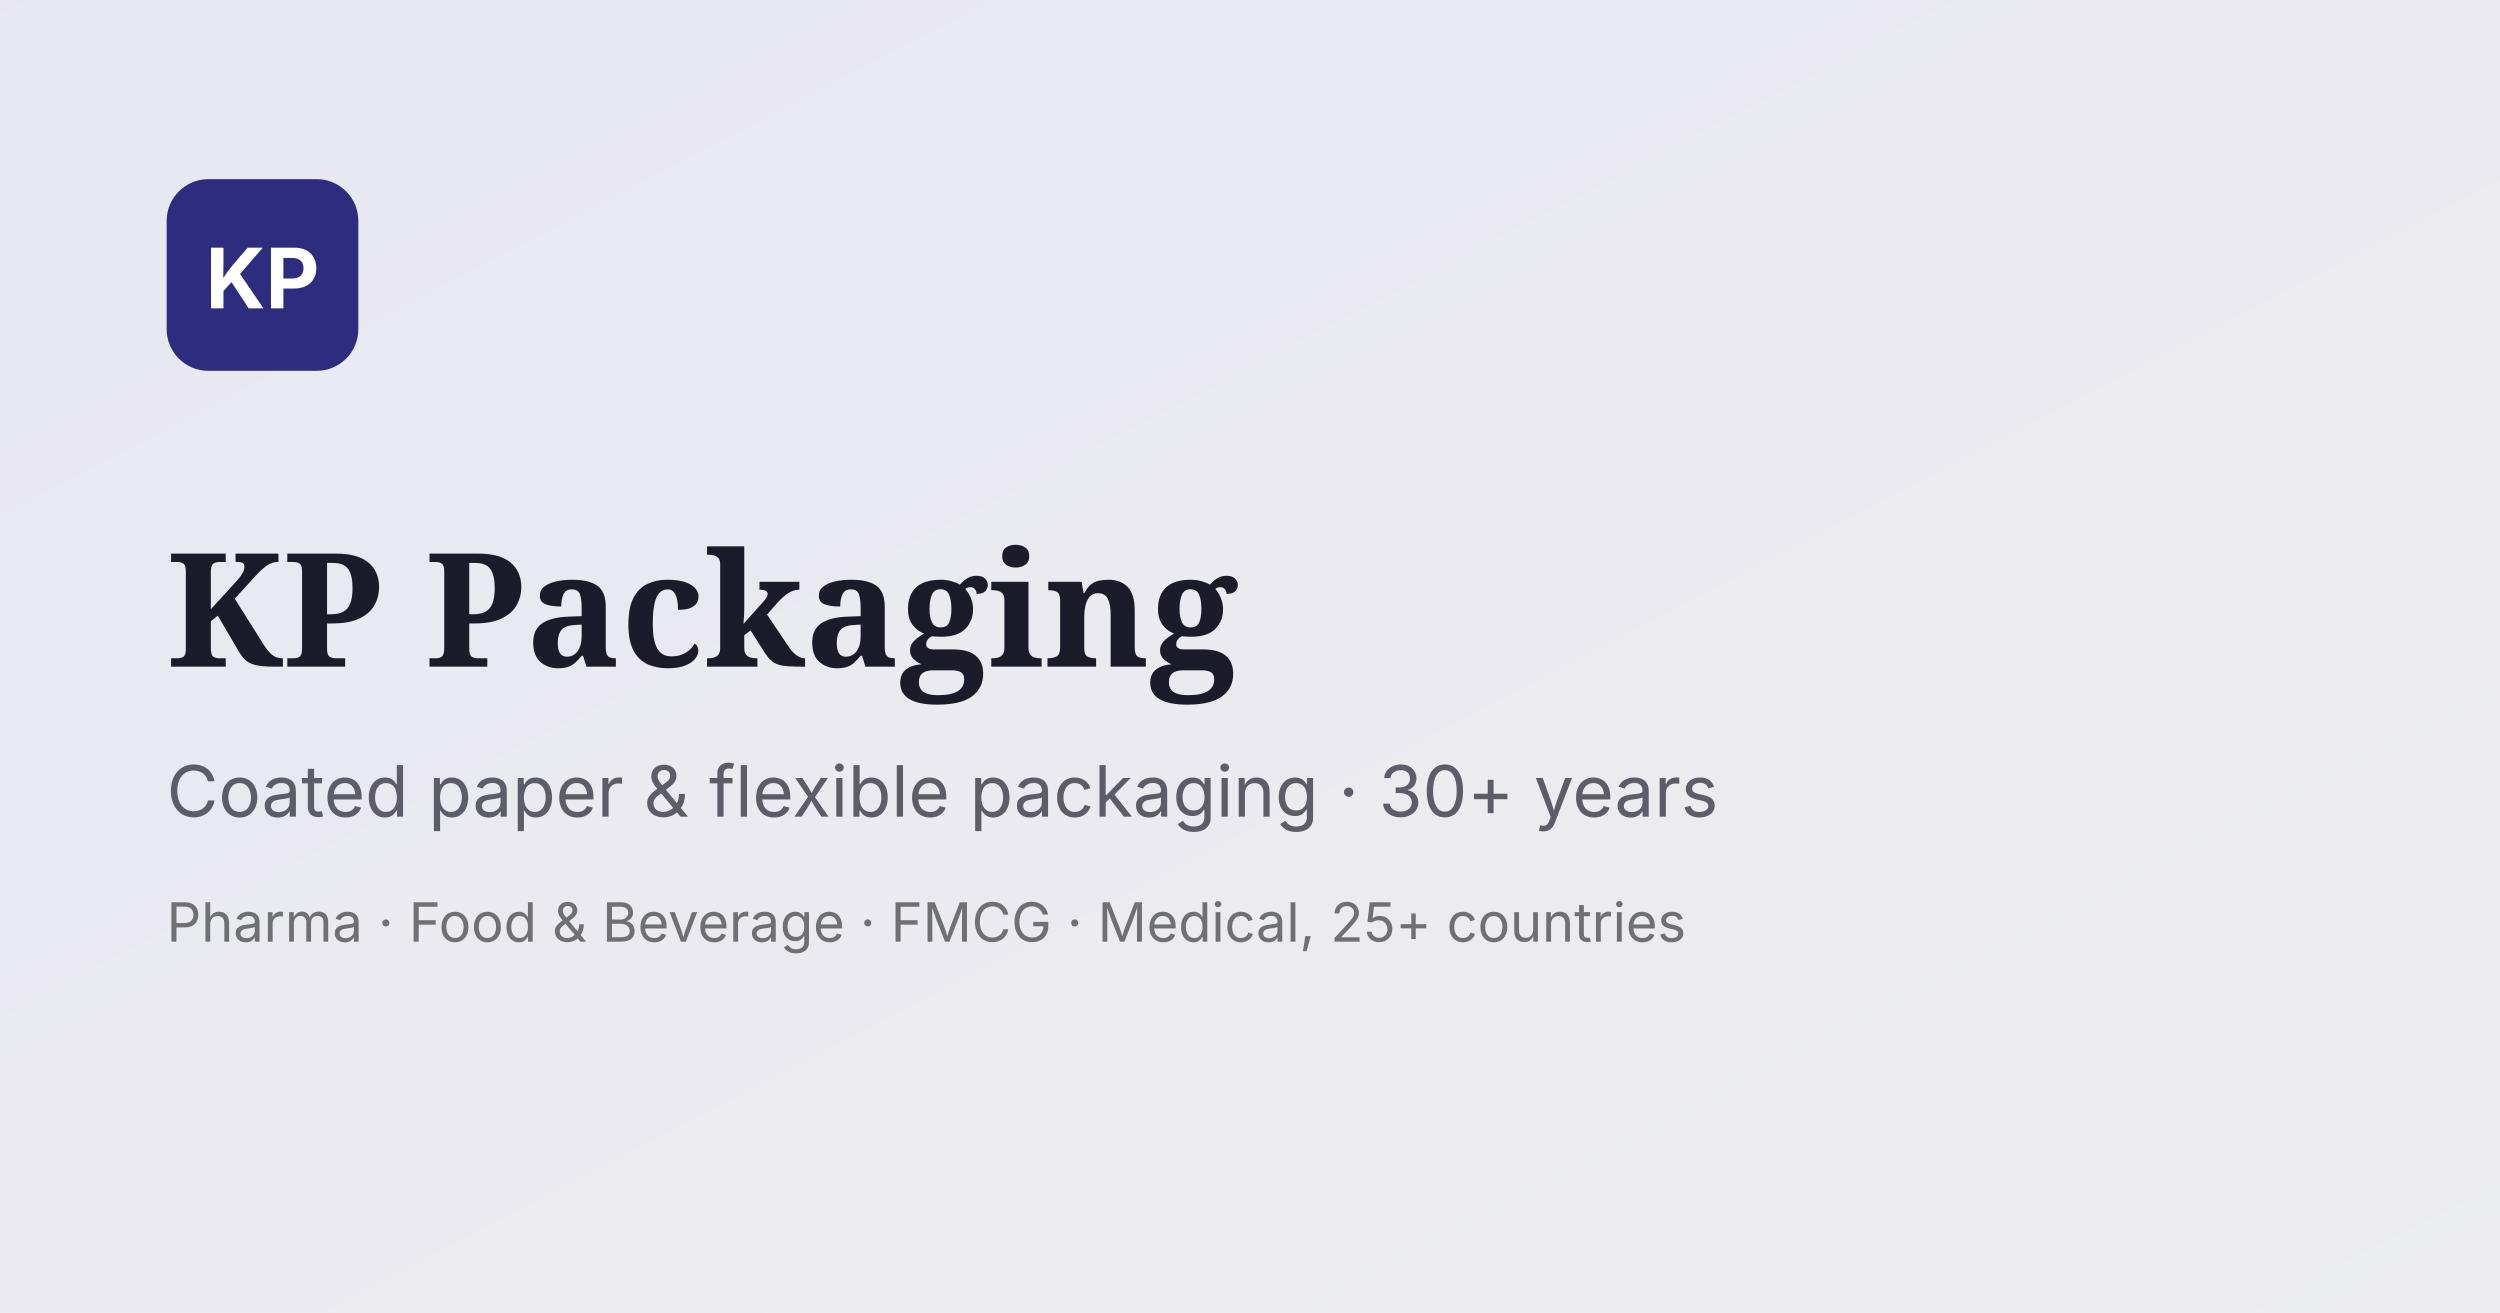
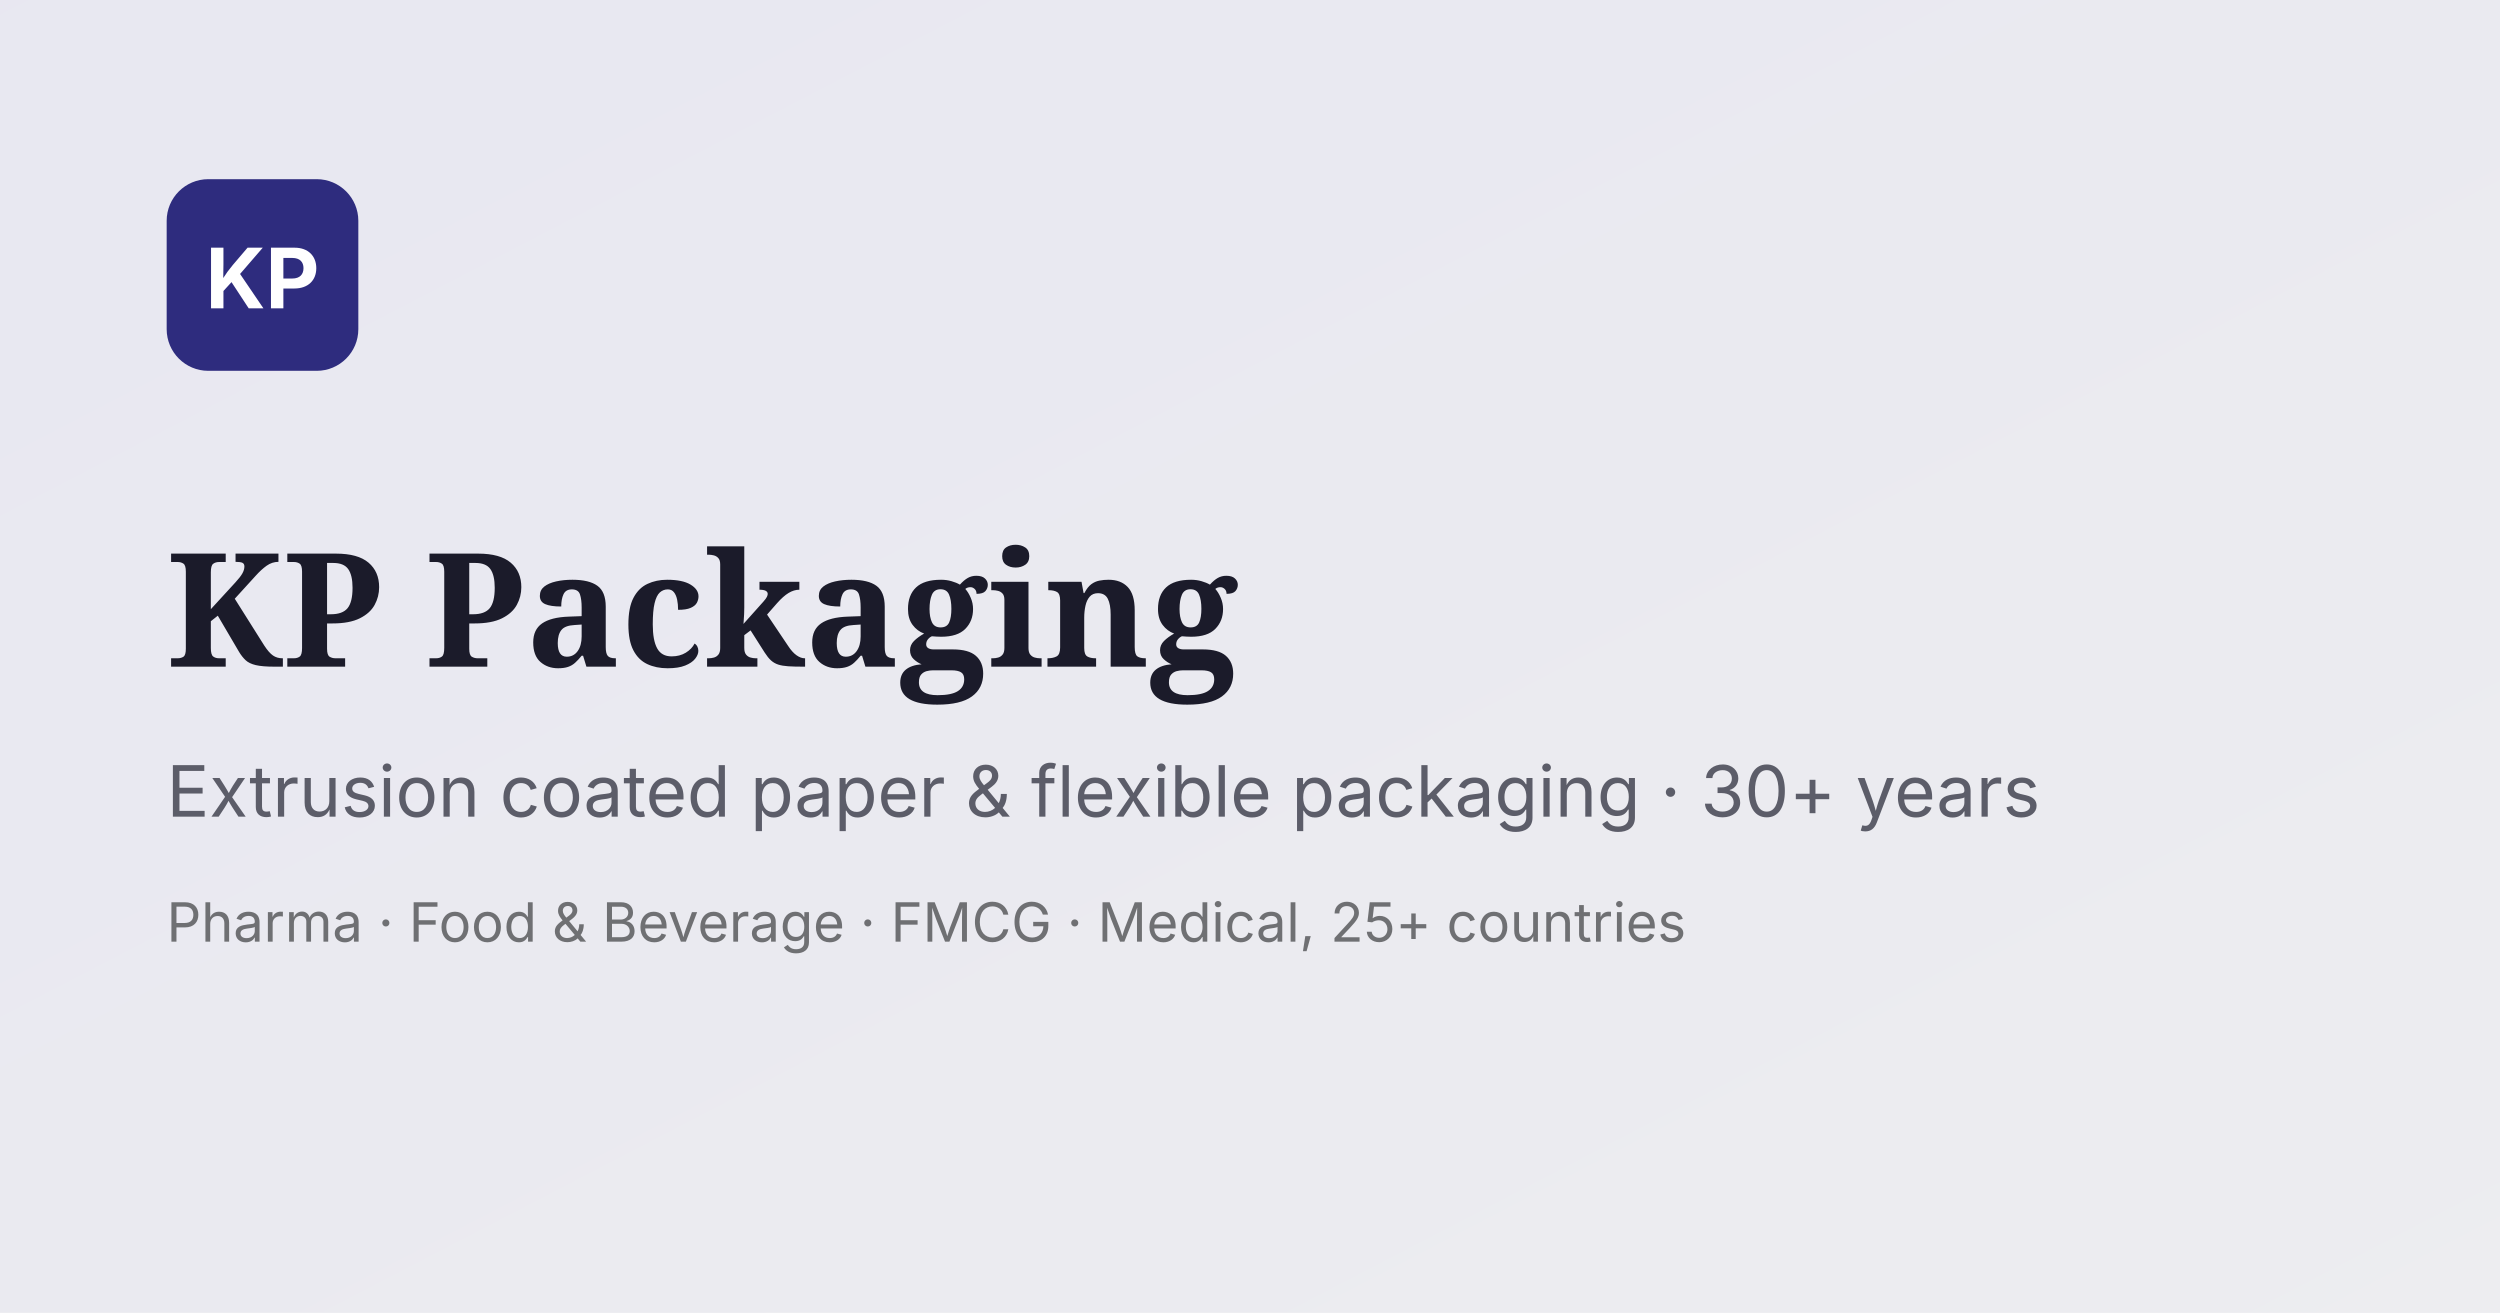
<svg xmlns="http://www.w3.org/2000/svg" width="1200" height="630" viewBox="0 0 1200 630">
  <rect width="1200" height="630" fill="#F7F7FB" />
  <rect width="1200" height="630" fill="url(#g)" opacity="0.08" />
  <defs>
    <linearGradient id="g" x1="0" y1="0" x2="1" y2="1">
      <stop offset="0" stop-color="#2E2C7E" />
      <stop offset="1" stop-color="#6F7073" />
    </linearGradient>
  </defs>
  <rect x="80" y="86" width="92" height="92" rx="20" fill="#2E2C7E" />
  <text x="126" y="148" font-family="Inter,Arial,sans-serif" font-size="40" font-weight="700" fill="#fff" text-anchor="middle">KP</text>
  <text x="80" y="320" font-family="Georgia,serif" font-size="76" font-weight="600" fill="#1B1B2A">KP Packaging</text>
-   <text x="80" y="392" font-family="Inter,Arial,sans-serif" font-size="34" fill="#5C5D69">Coated paper &amp; flexible packaging · 30+ years</text>
+   <text x="80" y="392" font-family="Inter,Arial,sans-serif" font-size="34" fill="#5C5D69">Extrusion coated paper &amp; flexible packaging · 30+ years</text>
  <text x="80" y="452" font-family="Inter,Arial,sans-serif" font-size="26" fill="#6F7073">Pharma · Food &amp; Beverage · FMCG · Medical, 25+ countries</text>
</svg>
